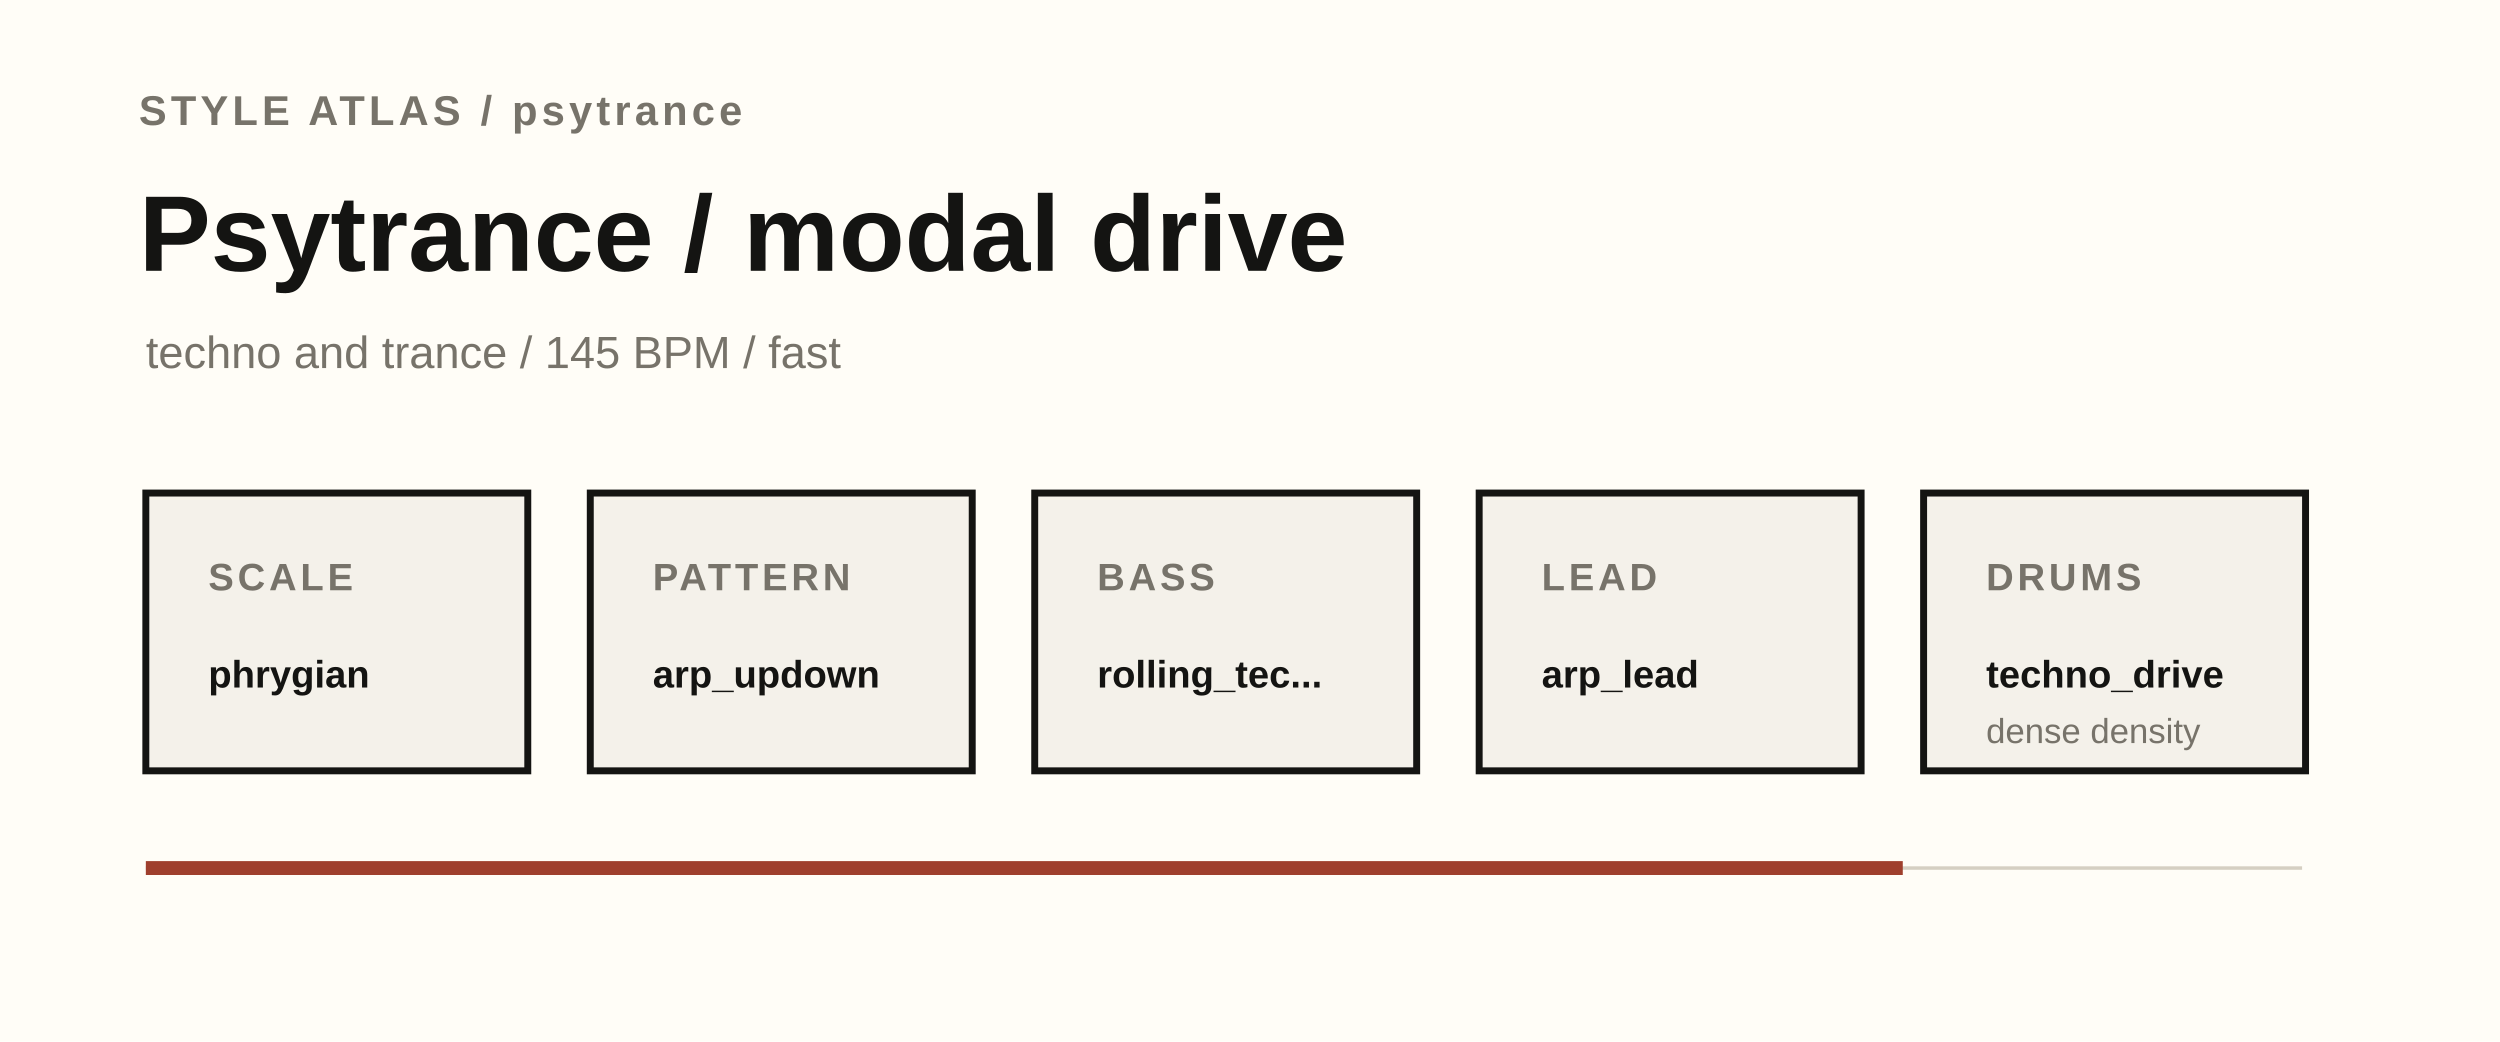
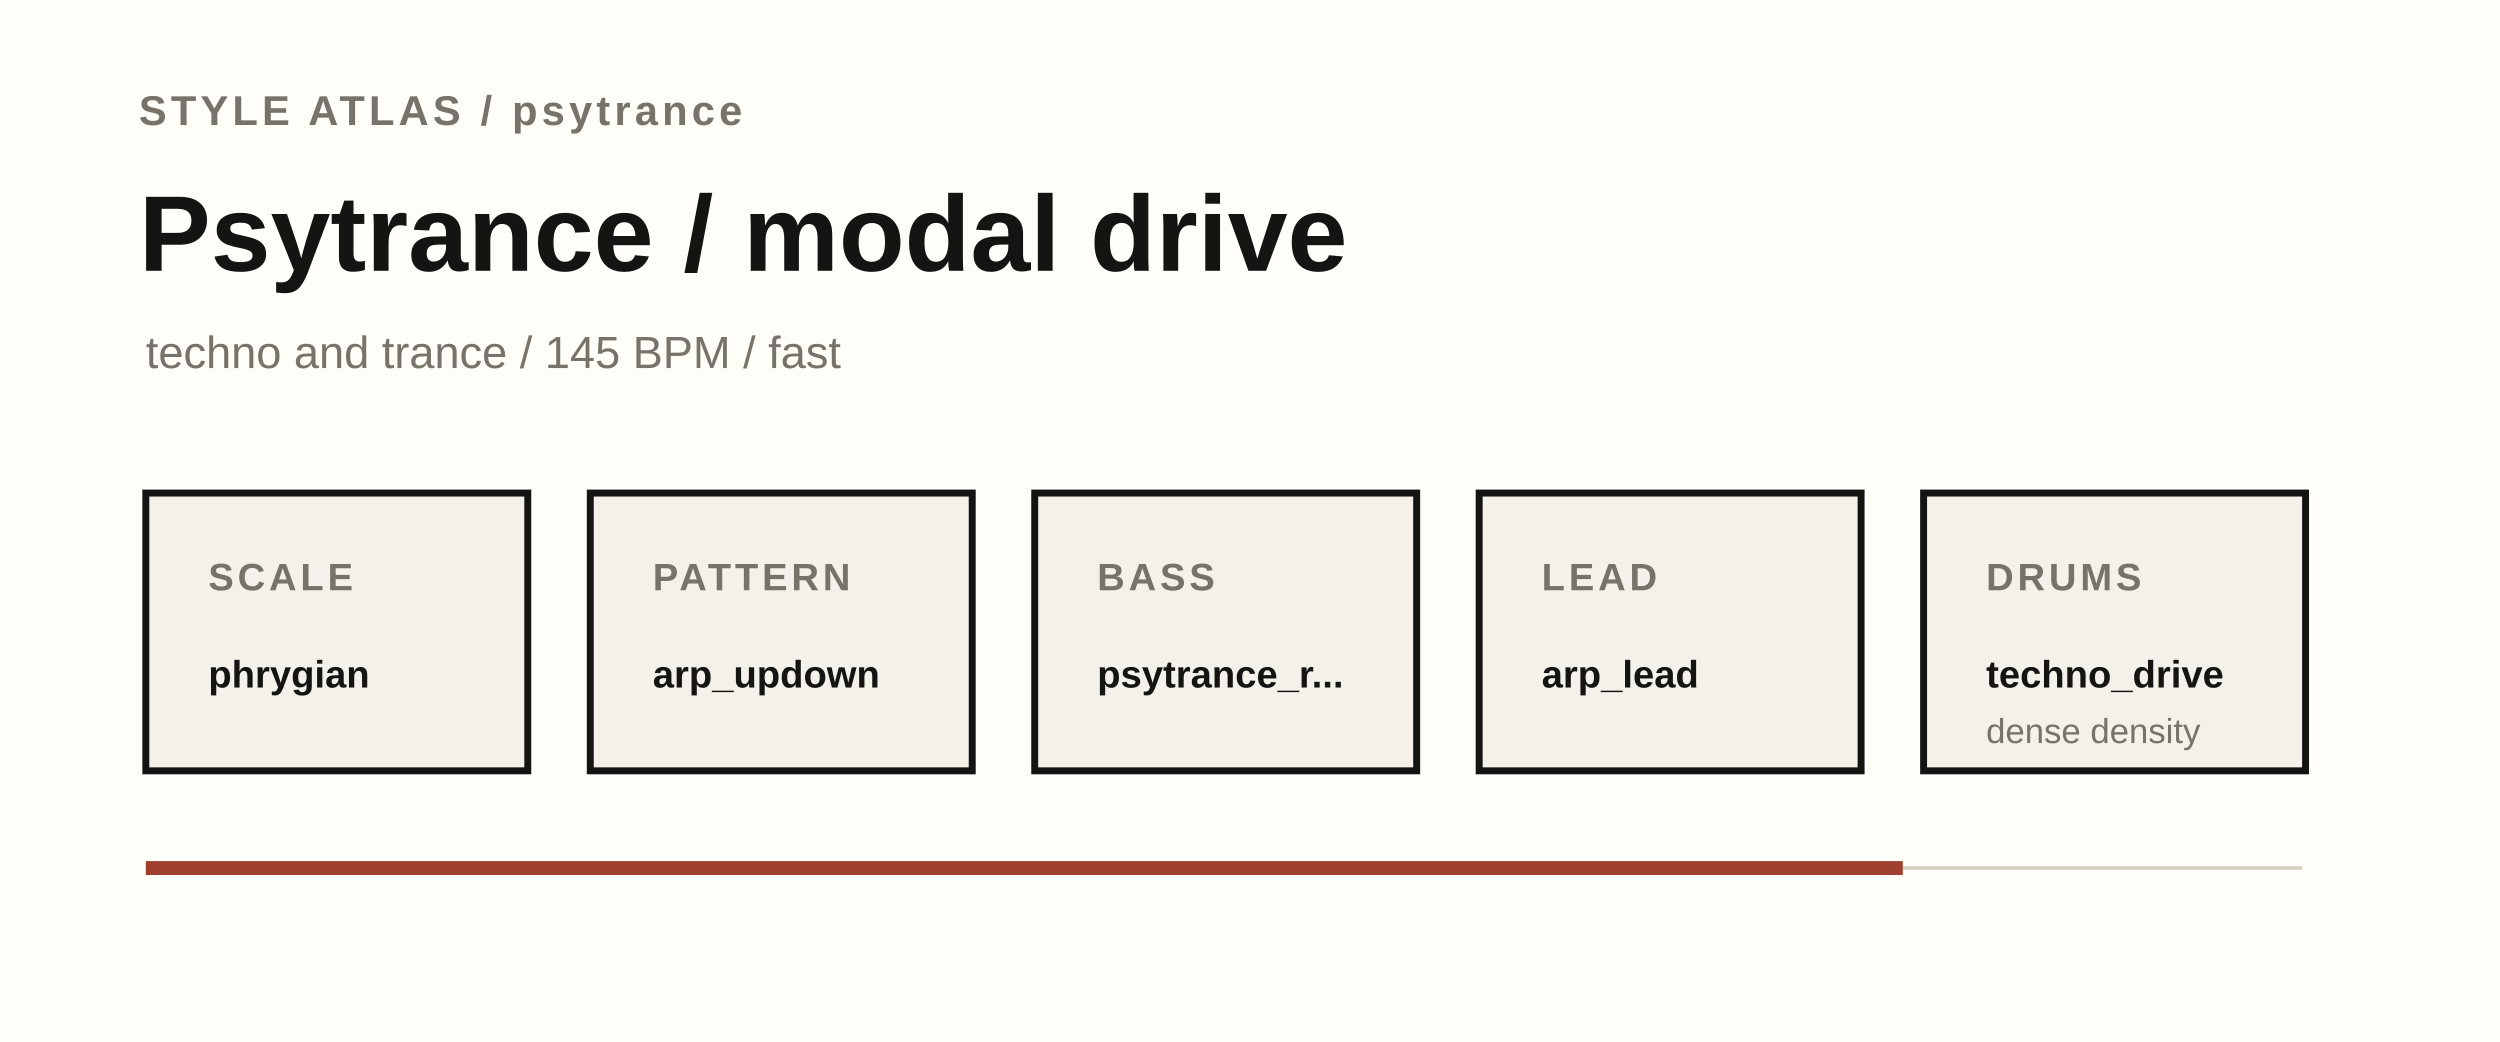
<svg xmlns="http://www.w3.org/2000/svg" viewBox="0 0 720 300" role="img" aria-labelledby="title desc">
  <rect width="720" height="300" fill="#fffdf7" />
  <text x="40" y="36" fill="#77736a" font-family="Avenir Next, Helvetica Neue, Arial, sans-serif" font-size="12" font-weight="700" letter-spacing="1.2">STYLE ATLAS / psytrance</text>
  <text x="40" y="78" fill="#141412" font-family="Avenir Next, Helvetica Neue, Arial, sans-serif" font-size="31" font-weight="600">Psytrance / modal drive</text>
  <text x="42" y="106" fill="#77736a" font-family="Avenir Next, Helvetica Neue, Arial, sans-serif" font-size="13">techno and trance / 145 BPM / fast</text>
  <g fill="#f4f1ea" stroke="#141412" stroke-width="2">
    <rect x="42" y="142" width="110" height="80" />
    <rect x="170" y="142" width="110" height="80" />
    <rect x="298" y="142" width="110" height="80" />
    <rect x="426" y="142" width="110" height="80" />
    <rect x="554" y="142" width="110" height="80" />
  </g>
  <g font-family="Avenir Next, Helvetica Neue, Arial, sans-serif">
    <g fill="#77736a" font-size="11" font-weight="700" letter-spacing="1.1">
      <text x="60" y="170">SCALE</text>
      <text x="188" y="170">PATTERN</text>
      <text x="316" y="170">BASS</text>
      <text x="444" y="170">LEAD</text>
      <text x="572" y="170">DRUMS</text>
    </g>
    <g fill="#141412" font-size="11" font-weight="600">
      <text x="60" y="198">phrygian</text>
      <text x="188" y="198">arp_updown</text>
-       <text x="316" y="198">rolling_tec...</text>
+       <text x="316" y="198">psytrance_r...</text>
      <text x="444" y="198">arp_lead</text>
      <text x="572" y="198">techno_drive</text>
    </g>
    <text x="572" y="214" fill="#77736a" font-size="10">dense density</text>
  </g>
  <path d="M42 250h621" stroke="#d5cfc2" stroke-width="1" />
  <path d="M42 250h506" stroke="#9f3f2d" stroke-width="4" />
</svg>
